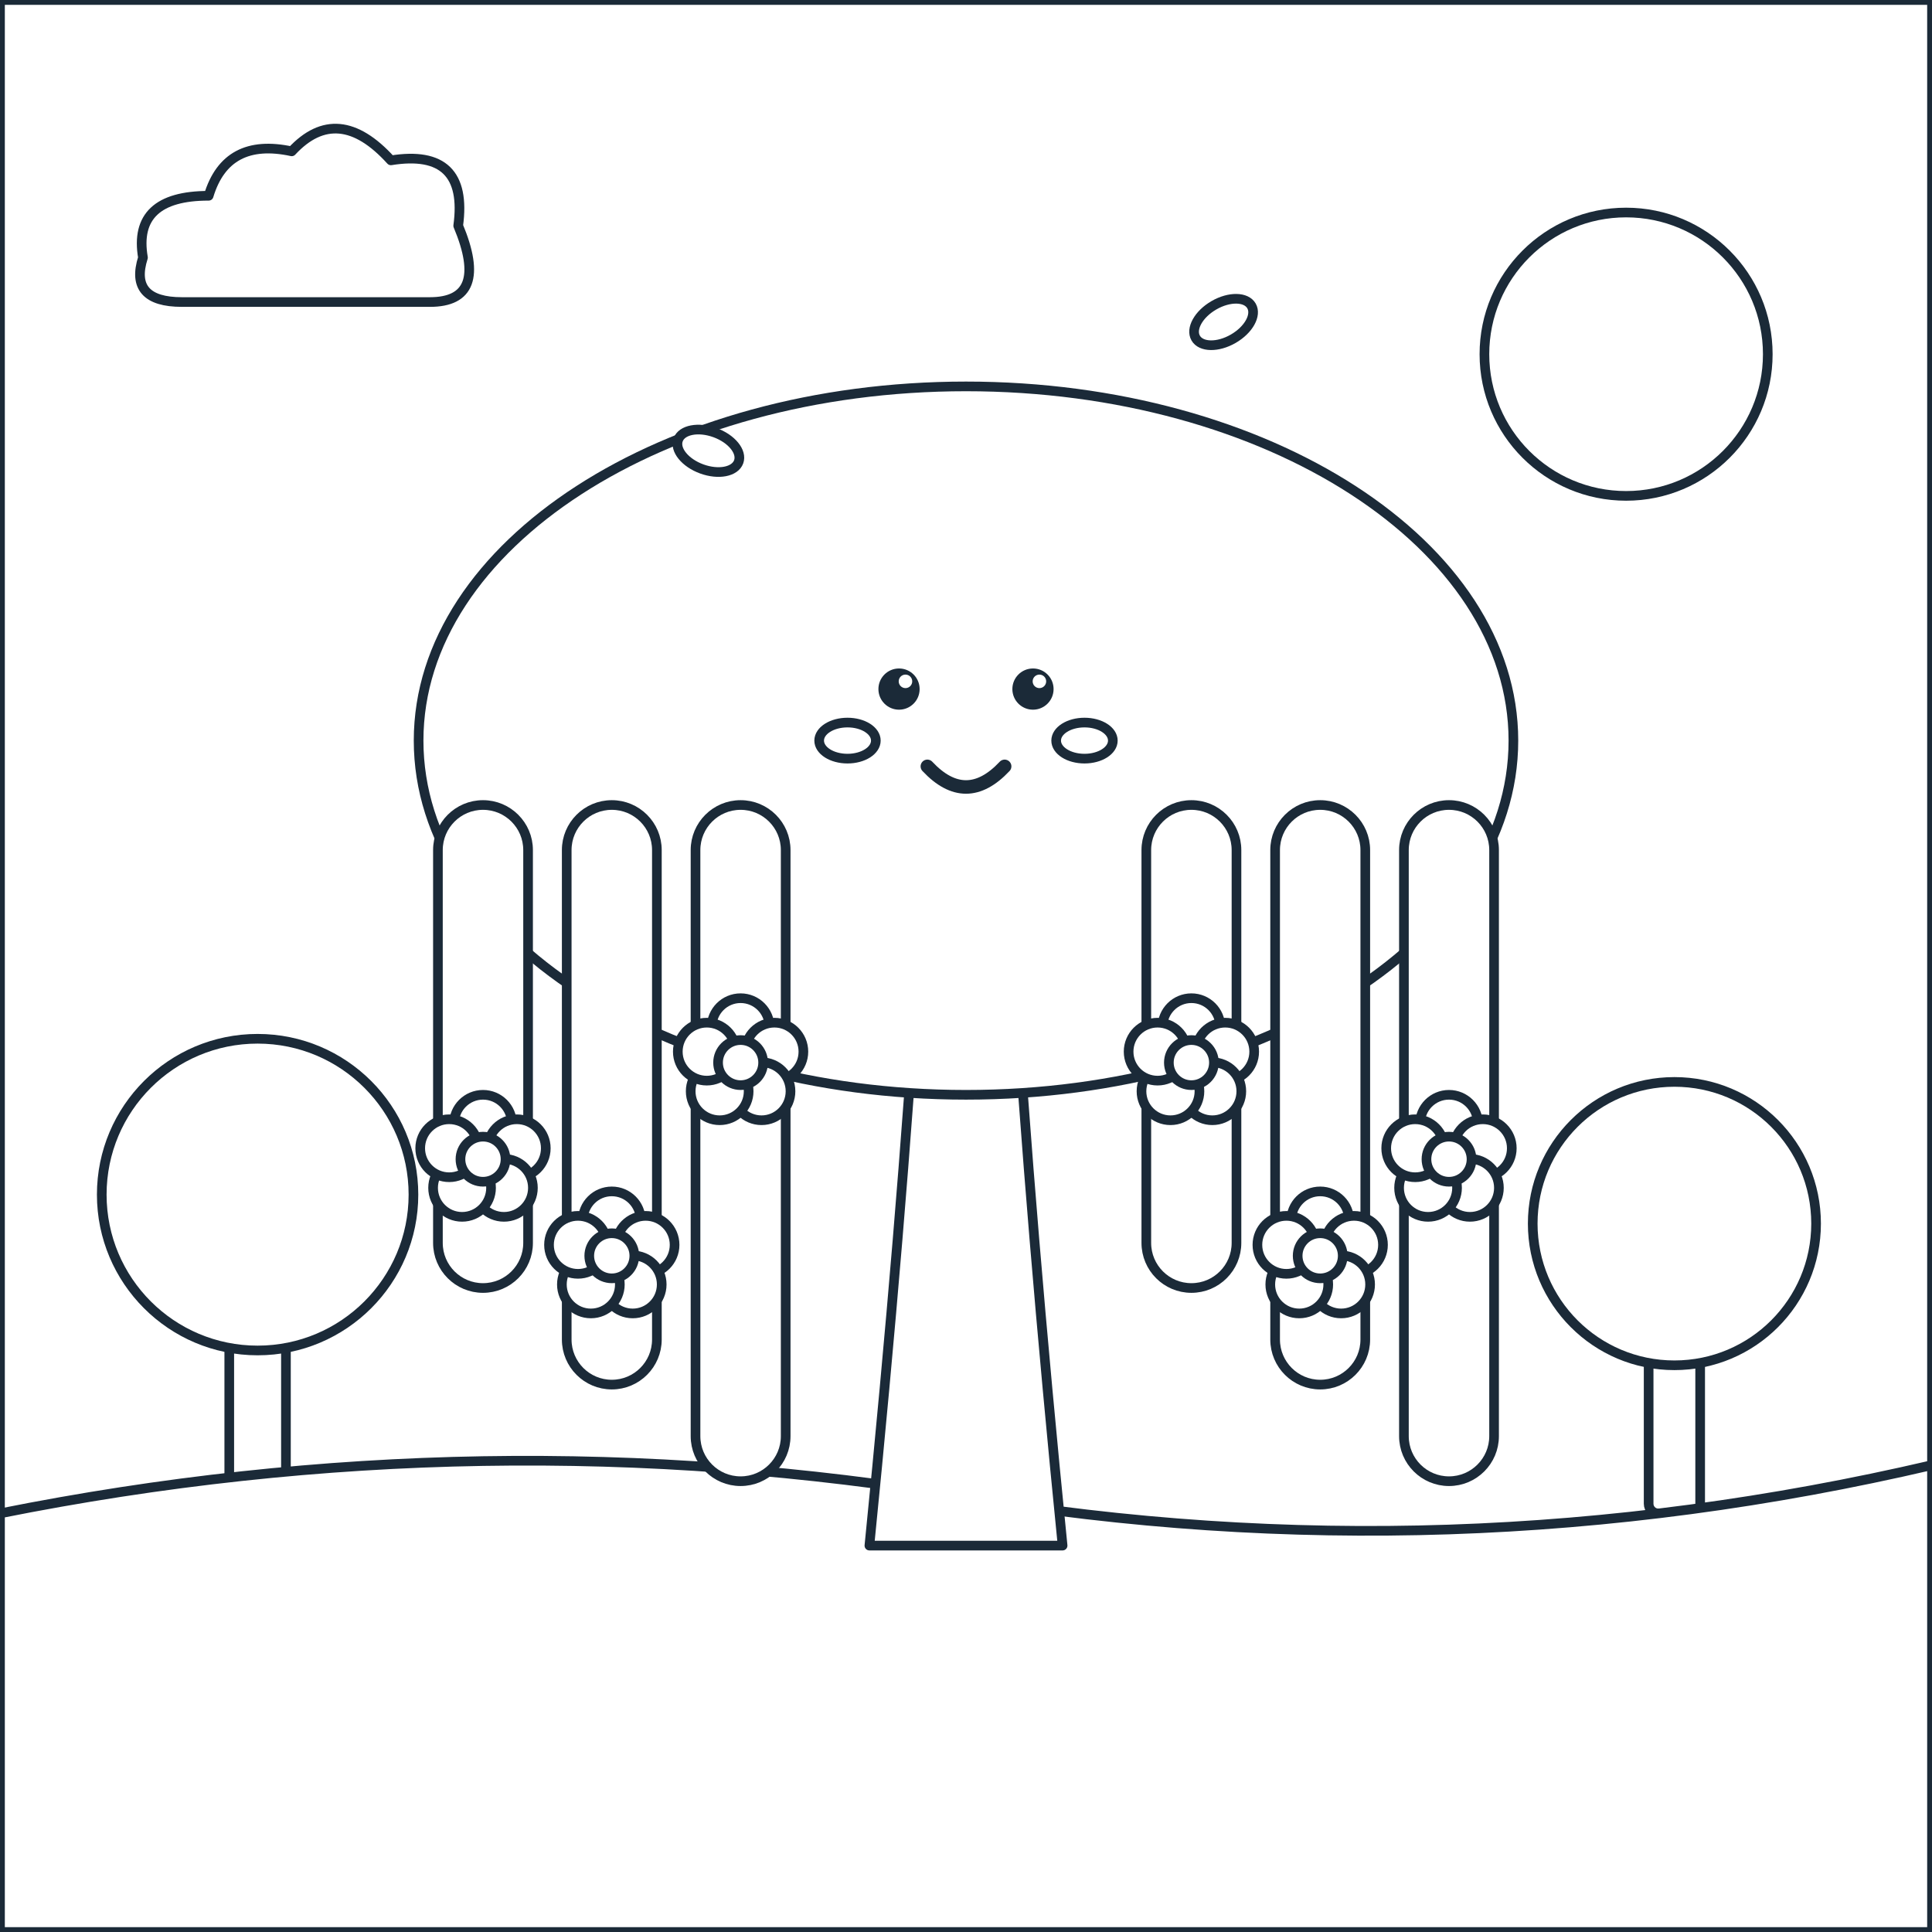
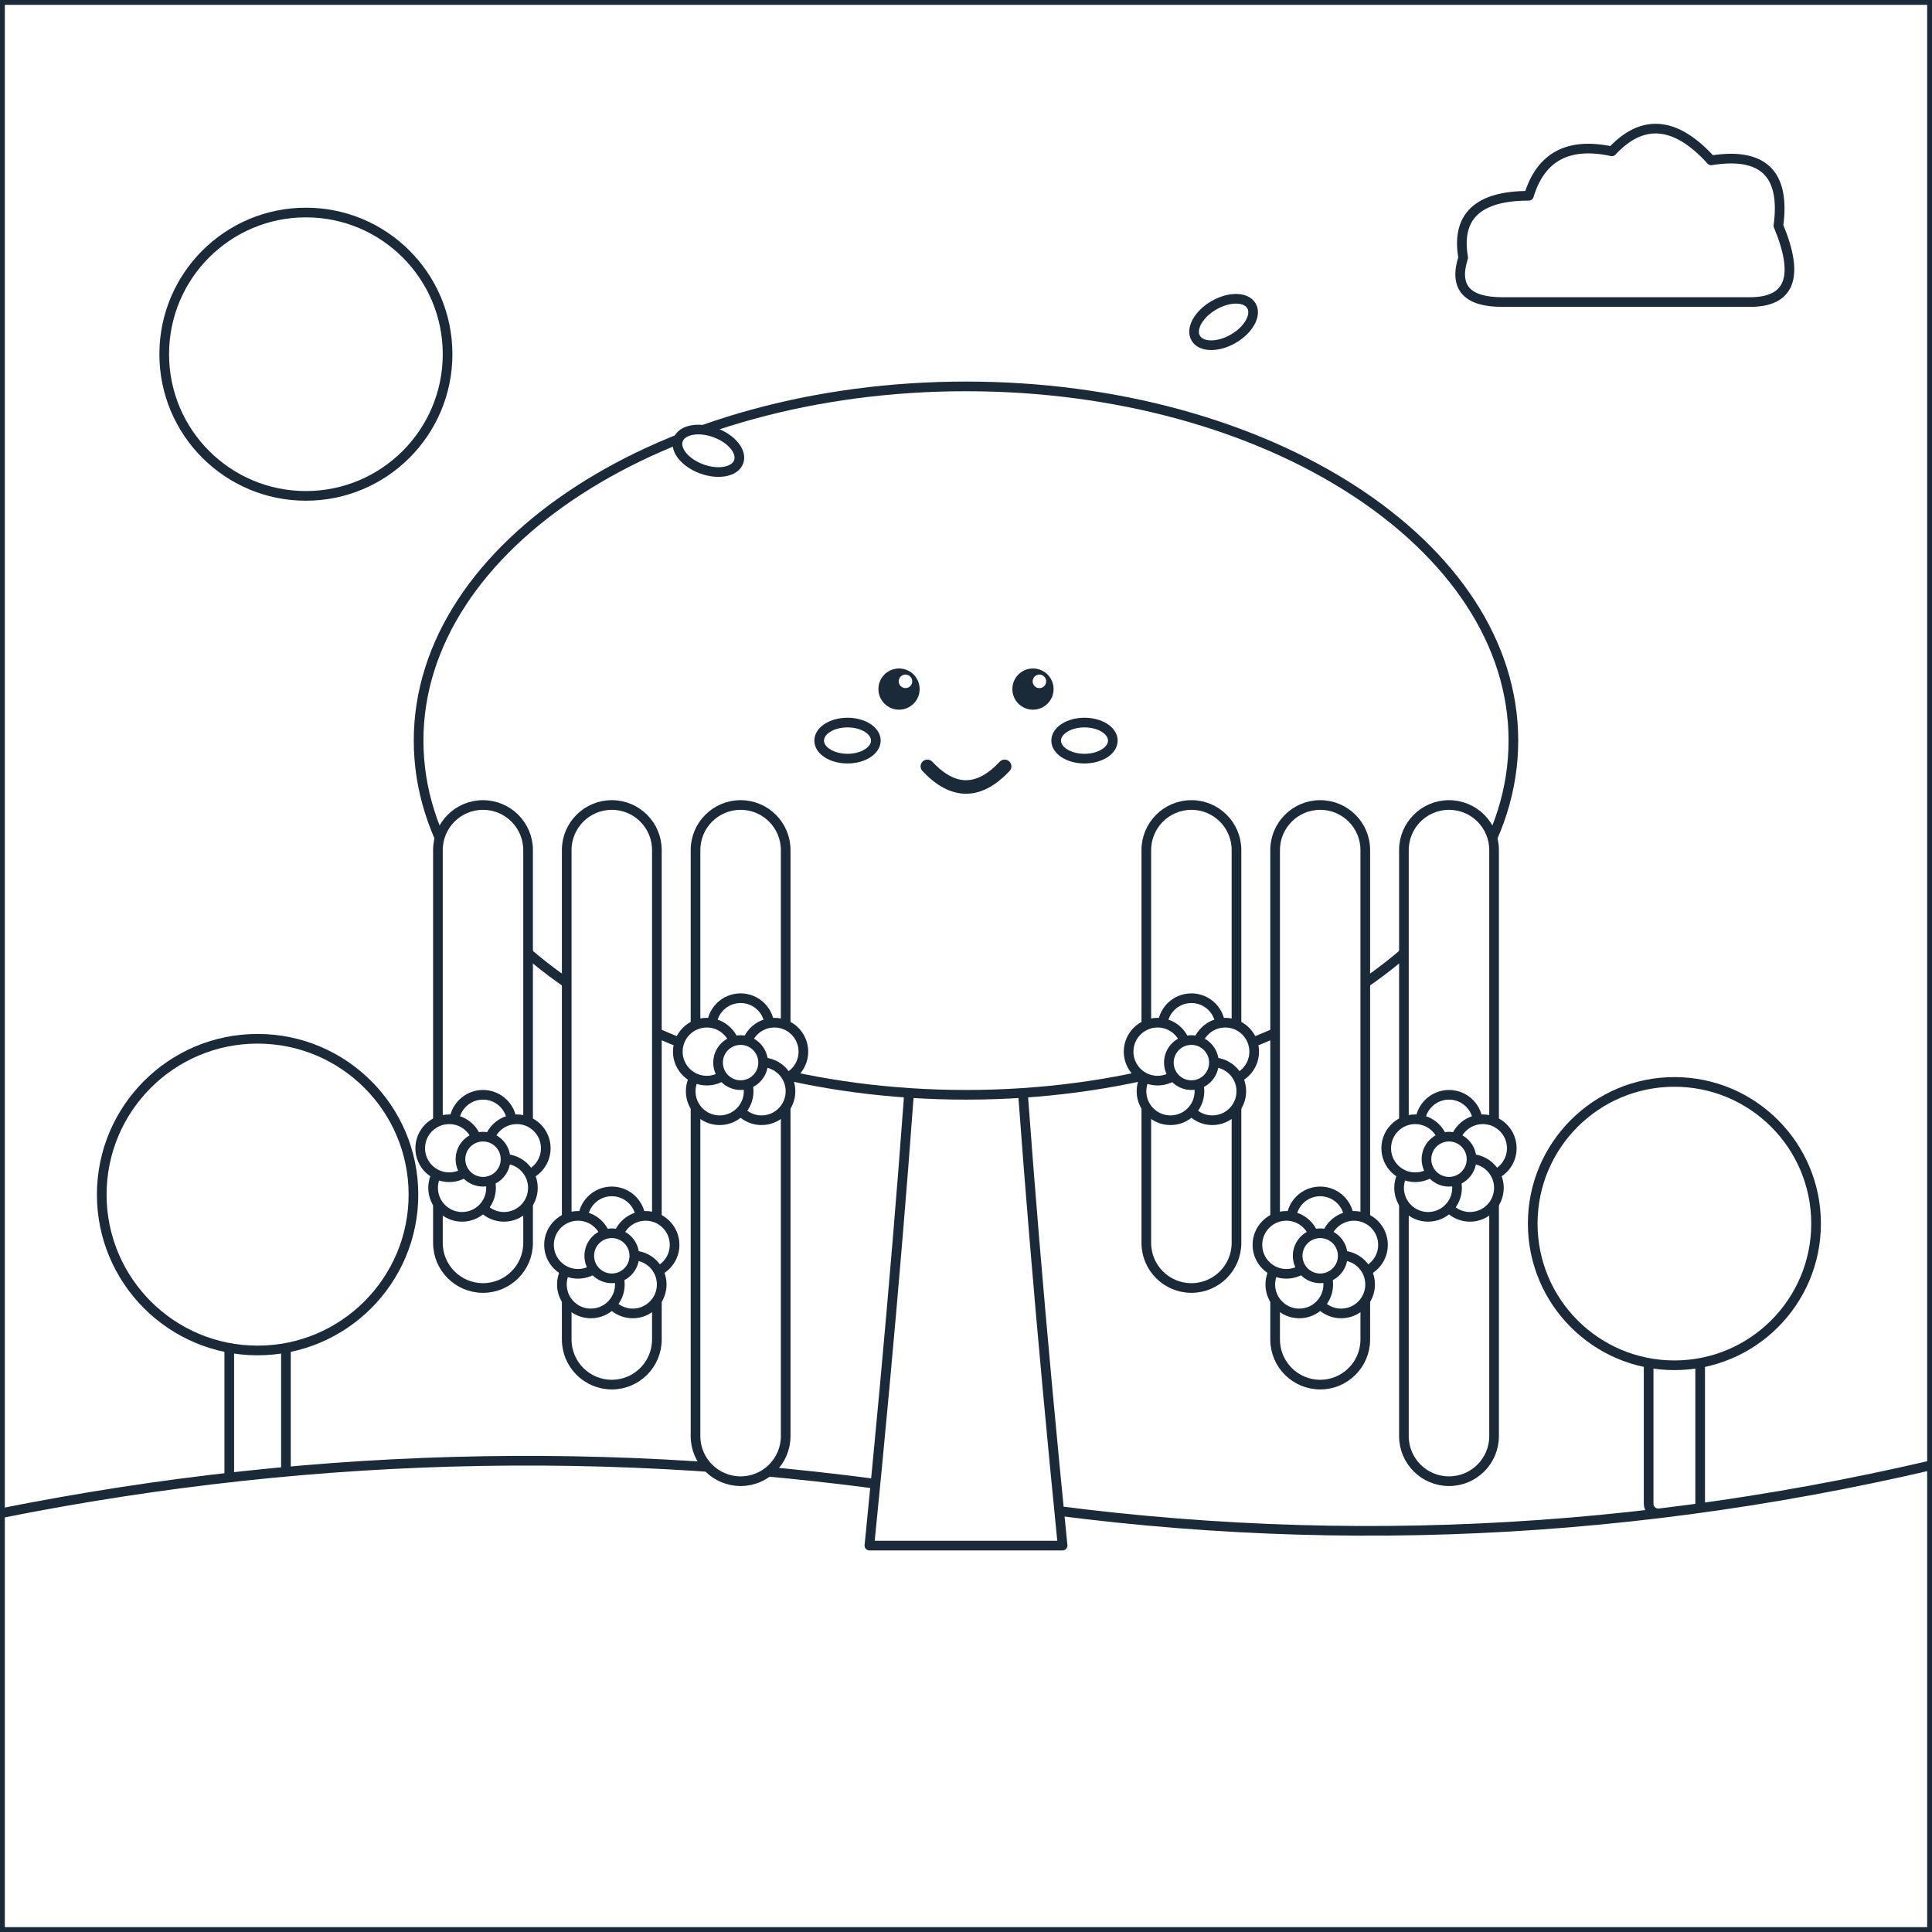
<svg xmlns="http://www.w3.org/2000/svg" viewBox="0 0 600 600" data-picture="cay-lieu--toc-lieu-tet-hoa">
  <g class="scene-back">
    <rect x="0" y="0" width="600" height="600" rx="0" id="r-nen-troi" data-region="nen-troi" class="region" fill="#FFFFFF" stroke="#1B2A38" stroke-width="3" stroke-linejoin="round" />
-     <ellipse cx="505" cy="110" rx="44" ry="44" id="r-mat-troi" data-region="mat-troi" class="region" fill="#FFFFFF" stroke="#1B2A38" stroke-width="3" stroke-linejoin="round" />
-     <path d="M 56.5 93.8 Q 40 93.8 44.4 80 Q 41.1 60.8 64.8 60.8 Q 70.3 42.6 90.6 47 Q 104.9 31.6 121.4 49.8 Q 145.6 45.9 142.3 70.1 Q 152.2 93.8 133.5 93.8 Z" id="r-may-1" data-region="may-1" class="region" fill="#FFFFFF" stroke="#1B2A38" stroke-width="3" stroke-linejoin="round" />
+     <ellipse cx="95" cy="110" rx="44" ry="44" id="r-mat-troi" data-region="mat-troi" class="region" fill="#FFFFFF" stroke="#1B2A38" stroke-width="3" stroke-linejoin="round" />
+     <path d="M 466.5 93.8 Q 450 93.8 454.4 80 Q 451.1 60.8 474.8 60.8 Q 480.3 42.6 500.6 47 Q 514.9 31.6 531.4 49.8 Q 555.6 45.9 552.3 70.1 Q 562.2 93.8 543.5 93.8 Z" id="r-may-1" data-region="may-1" class="region" fill="#FFFFFF" stroke="#1B2A38" stroke-width="3" stroke-linejoin="round" />
    <rect x="71.2" y="404" width="17.6" height="66" rx="3" id="r-than-cay-hoa-1" data-region="than-cay-hoa-1" class="region" fill="#FFFFFF" stroke="#1B2A38" stroke-width="3" stroke-linejoin="round" />
    <ellipse cx="80" cy="371" rx="48.4" ry="48.4" id="r-cay-hoa-1" data-region="cay-hoa-1" class="region" fill="#FFFFFF" stroke="#1B2A38" stroke-width="3" stroke-linejoin="round" />
    <rect x="512" y="410" width="16" height="60" rx="3" id="r-than-cay-hoa-2" data-region="than-cay-hoa-2" class="region" fill="#FFFFFF" stroke="#1B2A38" stroke-width="3" stroke-linejoin="round" />
    <ellipse cx="520" cy="380" rx="44" ry="44" id="r-cay-hoa-2" data-region="cay-hoa-2" class="region" fill="#FFFFFF" stroke="#1B2A38" stroke-width="3" stroke-linejoin="round" />
    <path d="M 0 470 Q 150 440 300 465 Q 450 490 600 455 L 600 600 L 0 600 Z" id="r-nen-dat" data-region="nen-dat" class="region" fill="#FFFFFF" stroke="#1B2A38" stroke-width="3" stroke-linejoin="round" />
  </g>
  <g id="subject" class="subject anim-sway">
    <path d="M 270 480 Q 280 380 285 300 L 315 300 Q 320 380 330 480 Z" id="r-than-cay-lieu" data-region="than-cay-lieu" class="region" fill="#FFFFFF" stroke="#1B2A38" stroke-width="3" stroke-linejoin="round" />
    <ellipse cx="300" cy="230" rx="170" ry="110" id="r-tan-lieu" data-region="tan-lieu" class="region" fill="#FFFFFF" stroke="#1B2A38" stroke-width="3" stroke-linejoin="round" />
    <rect x="136" y="250" width="28" height="150" rx="14" id="r-nhanh-lieu-1" data-region="nhanh-lieu-1" class="region" fill="#FFFFFF" stroke="#1B2A38" stroke-width="3" stroke-linejoin="round" />
    <rect x="176" y="250" width="28" height="180" rx="14" id="r-nhanh-lieu-2" data-region="nhanh-lieu-2" class="region" fill="#FFFFFF" stroke="#1B2A38" stroke-width="3" stroke-linejoin="round" />
    <rect x="216" y="250" width="28" height="210" rx="14" id="r-nhanh-lieu-3" data-region="nhanh-lieu-3" class="region" fill="#FFFFFF" stroke="#1B2A38" stroke-width="3" stroke-linejoin="round" />
    <rect x="356" y="250" width="28" height="150" rx="14" id="r-nhanh-lieu-4" data-region="nhanh-lieu-4" class="region" fill="#FFFFFF" stroke="#1B2A38" stroke-width="3" stroke-linejoin="round" />
    <rect x="396" y="250" width="28" height="180" rx="14" id="r-nhanh-lieu-5" data-region="nhanh-lieu-5" class="region" fill="#FFFFFF" stroke="#1B2A38" stroke-width="3" stroke-linejoin="round" />
    <rect x="436" y="250" width="28" height="210" rx="14" id="r-nhanh-lieu-6" data-region="nhanh-lieu-6" class="region" fill="#FFFFFF" stroke="#1B2A38" stroke-width="3" stroke-linejoin="round" />
    <g class="deco" pointer-events="none">
      <circle cx="279.2" cy="214" r="6.4" fill="#1B2A38" />
    </g>
    <g class="deco" pointer-events="none">
      <circle cx="320.8" cy="214" r="6.4" fill="#1B2A38" />
    </g>
    <g class="deco" pointer-events="none">
      <circle cx="281.2" cy="211.6" r="2.1" fill="#FFFFFF" />
    </g>
    <g class="deco" pointer-events="none">
      <circle cx="322.8" cy="211.6" r="2.1" fill="#FFFFFF" />
    </g>
    <ellipse cx="263.2" cy="230" rx="8.8" ry="5.6" id="r-ma-trai" data-region="ma-trai" class="region" fill="#FFFFFF" stroke="#1B2A38" stroke-width="3" stroke-linejoin="round" />
    <ellipse cx="336.8" cy="230" rx="8.8" ry="5.6" id="r-ma-phai" data-region="ma-phai" class="region" fill="#FFFFFF" stroke="#1B2A38" stroke-width="3" stroke-linejoin="round" />
    <g class="deco" pointer-events="none">
      <path d="M 288 238 Q 300 250.8 312 238" fill="none" stroke="#1B2A38" stroke-width="4.2" stroke-linecap="round" stroke-linejoin="round" />
    </g>
    <ellipse cx="150" cy="349" rx="9" ry="9" id="r-hoa-nho-1-canh-1" data-region="hoa-nho-1-canh-1" class="region" fill="#FFFFFF" stroke="#1B2A38" stroke-width="3" stroke-linejoin="round" />
    <ellipse cx="160.5" cy="356.6" rx="9" ry="9" id="r-hoa-nho-1-canh-2" data-region="hoa-nho-1-canh-2" class="region" fill="#FFFFFF" stroke="#1B2A38" stroke-width="3" stroke-linejoin="round" />
    <ellipse cx="156.5" cy="368.9" rx="9" ry="9" id="r-hoa-nho-1-canh-3" data-region="hoa-nho-1-canh-3" class="region" fill="#FFFFFF" stroke="#1B2A38" stroke-width="3" stroke-linejoin="round" />
    <ellipse cx="143.5" cy="368.9" rx="9" ry="9" id="r-hoa-nho-1-canh-4" data-region="hoa-nho-1-canh-4" class="region" fill="#FFFFFF" stroke="#1B2A38" stroke-width="3" stroke-linejoin="round" />
    <ellipse cx="139.5" cy="356.6" rx="9" ry="9" id="r-hoa-nho-1-canh-5" data-region="hoa-nho-1-canh-5" class="region" fill="#FFFFFF" stroke="#1B2A38" stroke-width="3" stroke-linejoin="round" />
    <ellipse cx="150" cy="360" rx="7" ry="7" id="r-hoa-nho-1-nhuy" data-region="hoa-nho-1-nhuy" class="region" fill="#FFFFFF" stroke="#1B2A38" stroke-width="3" stroke-linejoin="round" />
    <ellipse cx="190" cy="379" rx="9" ry="9" id="r-hoa-nho-2-canh-1" data-region="hoa-nho-2-canh-1" class="region" fill="#FFFFFF" stroke="#1B2A38" stroke-width="3" stroke-linejoin="round" />
    <ellipse cx="200.5" cy="386.6" rx="9" ry="9" id="r-hoa-nho-2-canh-2" data-region="hoa-nho-2-canh-2" class="region" fill="#FFFFFF" stroke="#1B2A38" stroke-width="3" stroke-linejoin="round" />
    <ellipse cx="196.5" cy="398.9" rx="9" ry="9" id="r-hoa-nho-2-canh-3" data-region="hoa-nho-2-canh-3" class="region" fill="#FFFFFF" stroke="#1B2A38" stroke-width="3" stroke-linejoin="round" />
    <ellipse cx="183.5" cy="398.9" rx="9" ry="9" id="r-hoa-nho-2-canh-4" data-region="hoa-nho-2-canh-4" class="region" fill="#FFFFFF" stroke="#1B2A38" stroke-width="3" stroke-linejoin="round" />
    <ellipse cx="179.5" cy="386.6" rx="9" ry="9" id="r-hoa-nho-2-canh-5" data-region="hoa-nho-2-canh-5" class="region" fill="#FFFFFF" stroke="#1B2A38" stroke-width="3" stroke-linejoin="round" />
    <ellipse cx="190" cy="390" rx="7" ry="7" id="r-hoa-nho-2-nhuy" data-region="hoa-nho-2-nhuy" class="region" fill="#FFFFFF" stroke="#1B2A38" stroke-width="3" stroke-linejoin="round" />
    <ellipse cx="410" cy="379" rx="9" ry="9" id="r-hoa-nho-3-canh-1" data-region="hoa-nho-3-canh-1" class="region" fill="#FFFFFF" stroke="#1B2A38" stroke-width="3" stroke-linejoin="round" />
    <ellipse cx="420.5" cy="386.6" rx="9" ry="9" id="r-hoa-nho-3-canh-2" data-region="hoa-nho-3-canh-2" class="region" fill="#FFFFFF" stroke="#1B2A38" stroke-width="3" stroke-linejoin="round" />
    <ellipse cx="416.5" cy="398.9" rx="9" ry="9" id="r-hoa-nho-3-canh-3" data-region="hoa-nho-3-canh-3" class="region" fill="#FFFFFF" stroke="#1B2A38" stroke-width="3" stroke-linejoin="round" />
    <ellipse cx="403.5" cy="398.9" rx="9" ry="9" id="r-hoa-nho-3-canh-4" data-region="hoa-nho-3-canh-4" class="region" fill="#FFFFFF" stroke="#1B2A38" stroke-width="3" stroke-linejoin="round" />
    <ellipse cx="399.5" cy="386.6" rx="9" ry="9" id="r-hoa-nho-3-canh-5" data-region="hoa-nho-3-canh-5" class="region" fill="#FFFFFF" stroke="#1B2A38" stroke-width="3" stroke-linejoin="round" />
    <ellipse cx="410" cy="390" rx="7" ry="7" id="r-hoa-nho-3-nhuy" data-region="hoa-nho-3-nhuy" class="region" fill="#FFFFFF" stroke="#1B2A38" stroke-width="3" stroke-linejoin="round" />
    <ellipse cx="450" cy="349" rx="9" ry="9" id="r-hoa-nho-4-canh-1" data-region="hoa-nho-4-canh-1" class="region" fill="#FFFFFF" stroke="#1B2A38" stroke-width="3" stroke-linejoin="round" />
    <ellipse cx="460.5" cy="356.6" rx="9" ry="9" id="r-hoa-nho-4-canh-2" data-region="hoa-nho-4-canh-2" class="region" fill="#FFFFFF" stroke="#1B2A38" stroke-width="3" stroke-linejoin="round" />
    <ellipse cx="456.5" cy="368.9" rx="9" ry="9" id="r-hoa-nho-4-canh-3" data-region="hoa-nho-4-canh-3" class="region" fill="#FFFFFF" stroke="#1B2A38" stroke-width="3" stroke-linejoin="round" />
    <ellipse cx="443.5" cy="368.9" rx="9" ry="9" id="r-hoa-nho-4-canh-4" data-region="hoa-nho-4-canh-4" class="region" fill="#FFFFFF" stroke="#1B2A38" stroke-width="3" stroke-linejoin="round" />
    <ellipse cx="439.5" cy="356.6" rx="9" ry="9" id="r-hoa-nho-4-canh-5" data-region="hoa-nho-4-canh-5" class="region" fill="#FFFFFF" stroke="#1B2A38" stroke-width="3" stroke-linejoin="round" />
    <ellipse cx="450" cy="360" rx="7" ry="7" id="r-hoa-nho-4-nhuy" data-region="hoa-nho-4-nhuy" class="region" fill="#FFFFFF" stroke="#1B2A38" stroke-width="3" stroke-linejoin="round" />
    <ellipse cx="230" cy="319" rx="9" ry="9" id="r-hoa-nho-5-canh-1" data-region="hoa-nho-5-canh-1" class="region" fill="#FFFFFF" stroke="#1B2A38" stroke-width="3" stroke-linejoin="round" />
    <ellipse cx="240.5" cy="326.6" rx="9" ry="9" id="r-hoa-nho-5-canh-2" data-region="hoa-nho-5-canh-2" class="region" fill="#FFFFFF" stroke="#1B2A38" stroke-width="3" stroke-linejoin="round" />
    <ellipse cx="236.5" cy="338.9" rx="9" ry="9" id="r-hoa-nho-5-canh-3" data-region="hoa-nho-5-canh-3" class="region" fill="#FFFFFF" stroke="#1B2A38" stroke-width="3" stroke-linejoin="round" />
    <ellipse cx="223.5" cy="338.9" rx="9" ry="9" id="r-hoa-nho-5-canh-4" data-region="hoa-nho-5-canh-4" class="region" fill="#FFFFFF" stroke="#1B2A38" stroke-width="3" stroke-linejoin="round" />
    <ellipse cx="219.5" cy="326.6" rx="9" ry="9" id="r-hoa-nho-5-canh-5" data-region="hoa-nho-5-canh-5" class="region" fill="#FFFFFF" stroke="#1B2A38" stroke-width="3" stroke-linejoin="round" />
    <ellipse cx="230" cy="330" rx="7" ry="7" id="r-hoa-nho-5-nhuy" data-region="hoa-nho-5-nhuy" class="region" fill="#FFFFFF" stroke="#1B2A38" stroke-width="3" stroke-linejoin="round" />
    <ellipse cx="370" cy="319" rx="9" ry="9" id="r-hoa-nho-6-canh-1" data-region="hoa-nho-6-canh-1" class="region" fill="#FFFFFF" stroke="#1B2A38" stroke-width="3" stroke-linejoin="round" />
    <ellipse cx="380.5" cy="326.6" rx="9" ry="9" id="r-hoa-nho-6-canh-2" data-region="hoa-nho-6-canh-2" class="region" fill="#FFFFFF" stroke="#1B2A38" stroke-width="3" stroke-linejoin="round" />
    <ellipse cx="376.5" cy="338.9" rx="9" ry="9" id="r-hoa-nho-6-canh-3" data-region="hoa-nho-6-canh-3" class="region" fill="#FFFFFF" stroke="#1B2A38" stroke-width="3" stroke-linejoin="round" />
    <ellipse cx="363.5" cy="338.9" rx="9" ry="9" id="r-hoa-nho-6-canh-4" data-region="hoa-nho-6-canh-4" class="region" fill="#FFFFFF" stroke="#1B2A38" stroke-width="3" stroke-linejoin="round" />
    <ellipse cx="359.5" cy="326.6" rx="9" ry="9" id="r-hoa-nho-6-canh-5" data-region="hoa-nho-6-canh-5" class="region" fill="#FFFFFF" stroke="#1B2A38" stroke-width="3" stroke-linejoin="round" />
    <ellipse cx="370" cy="330" rx="7" ry="7" id="r-hoa-nho-6-nhuy" data-region="hoa-nho-6-nhuy" class="region" fill="#FFFFFF" stroke="#1B2A38" stroke-width="3" stroke-linejoin="round" />
  </g>
  <g class="scene-front">
    <ellipse cx="220" cy="140" rx="10" ry="6" transform="rotate(20 220 140)" id="r-canh-hoa-roi-1" data-region="canh-hoa-roi-1" class="region" fill="#FFFFFF" stroke="#1B2A38" stroke-width="3" stroke-linejoin="round" />
    <ellipse cx="380" cy="100" rx="10" ry="6" transform="rotate(-30 380 100)" id="r-canh-hoa-roi-2" data-region="canh-hoa-roi-2" class="region" fill="#FFFFFF" stroke="#1B2A38" stroke-width="3" stroke-linejoin="round" />
  </g>
</svg>
